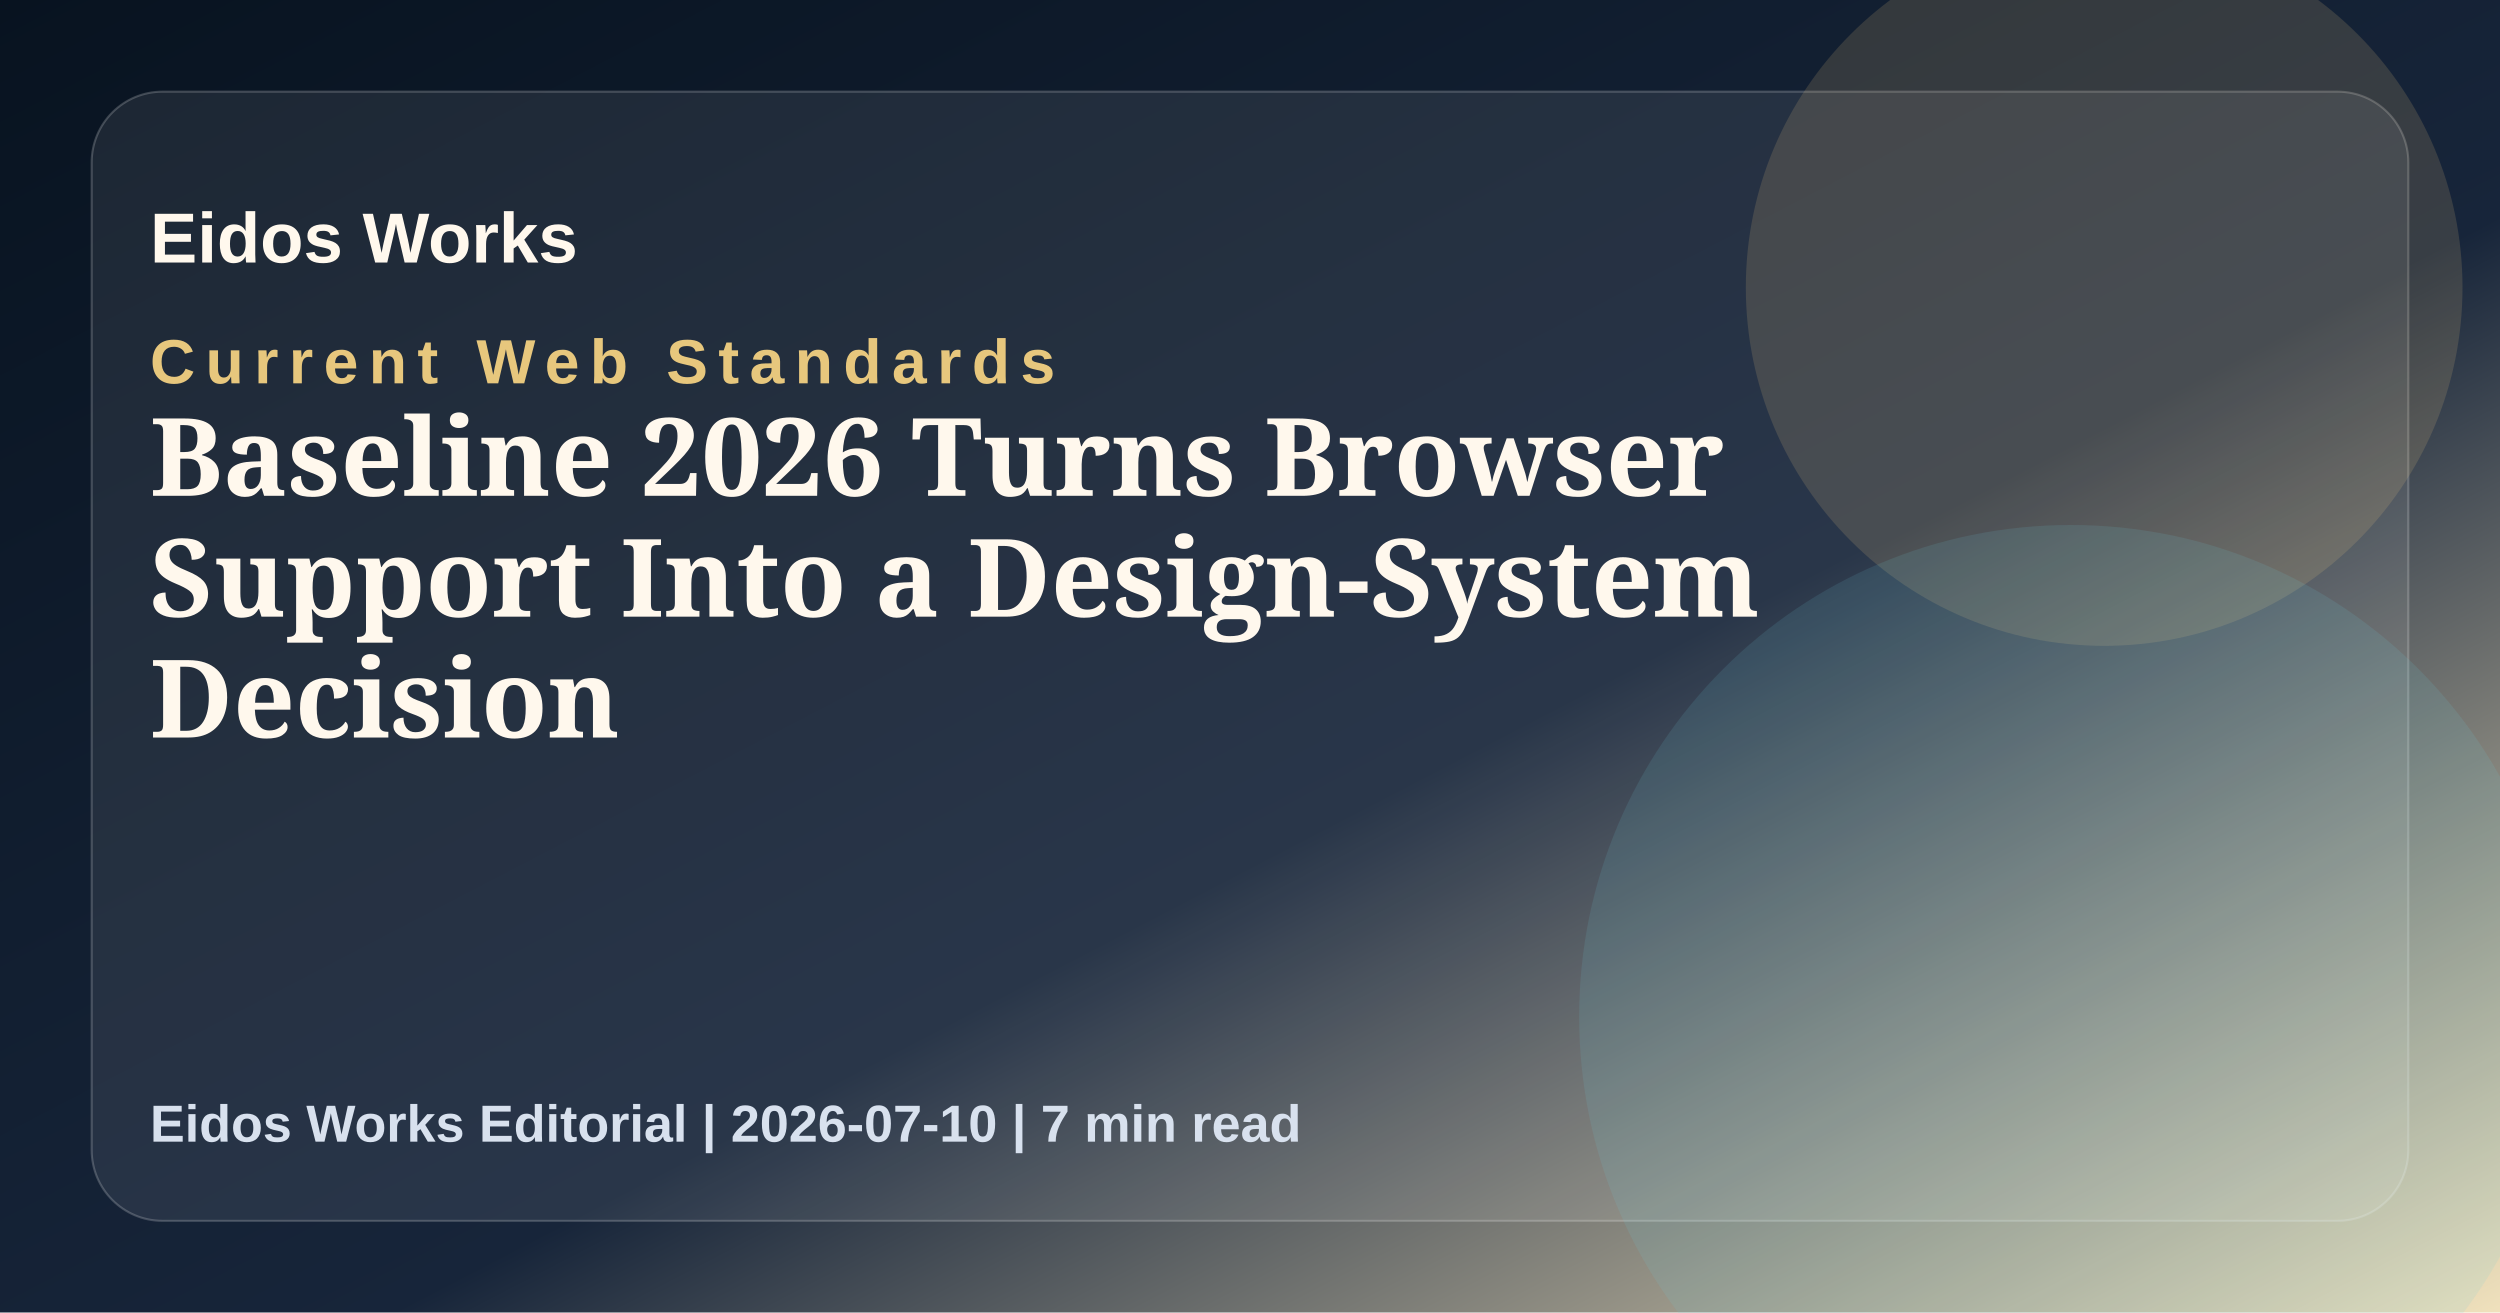
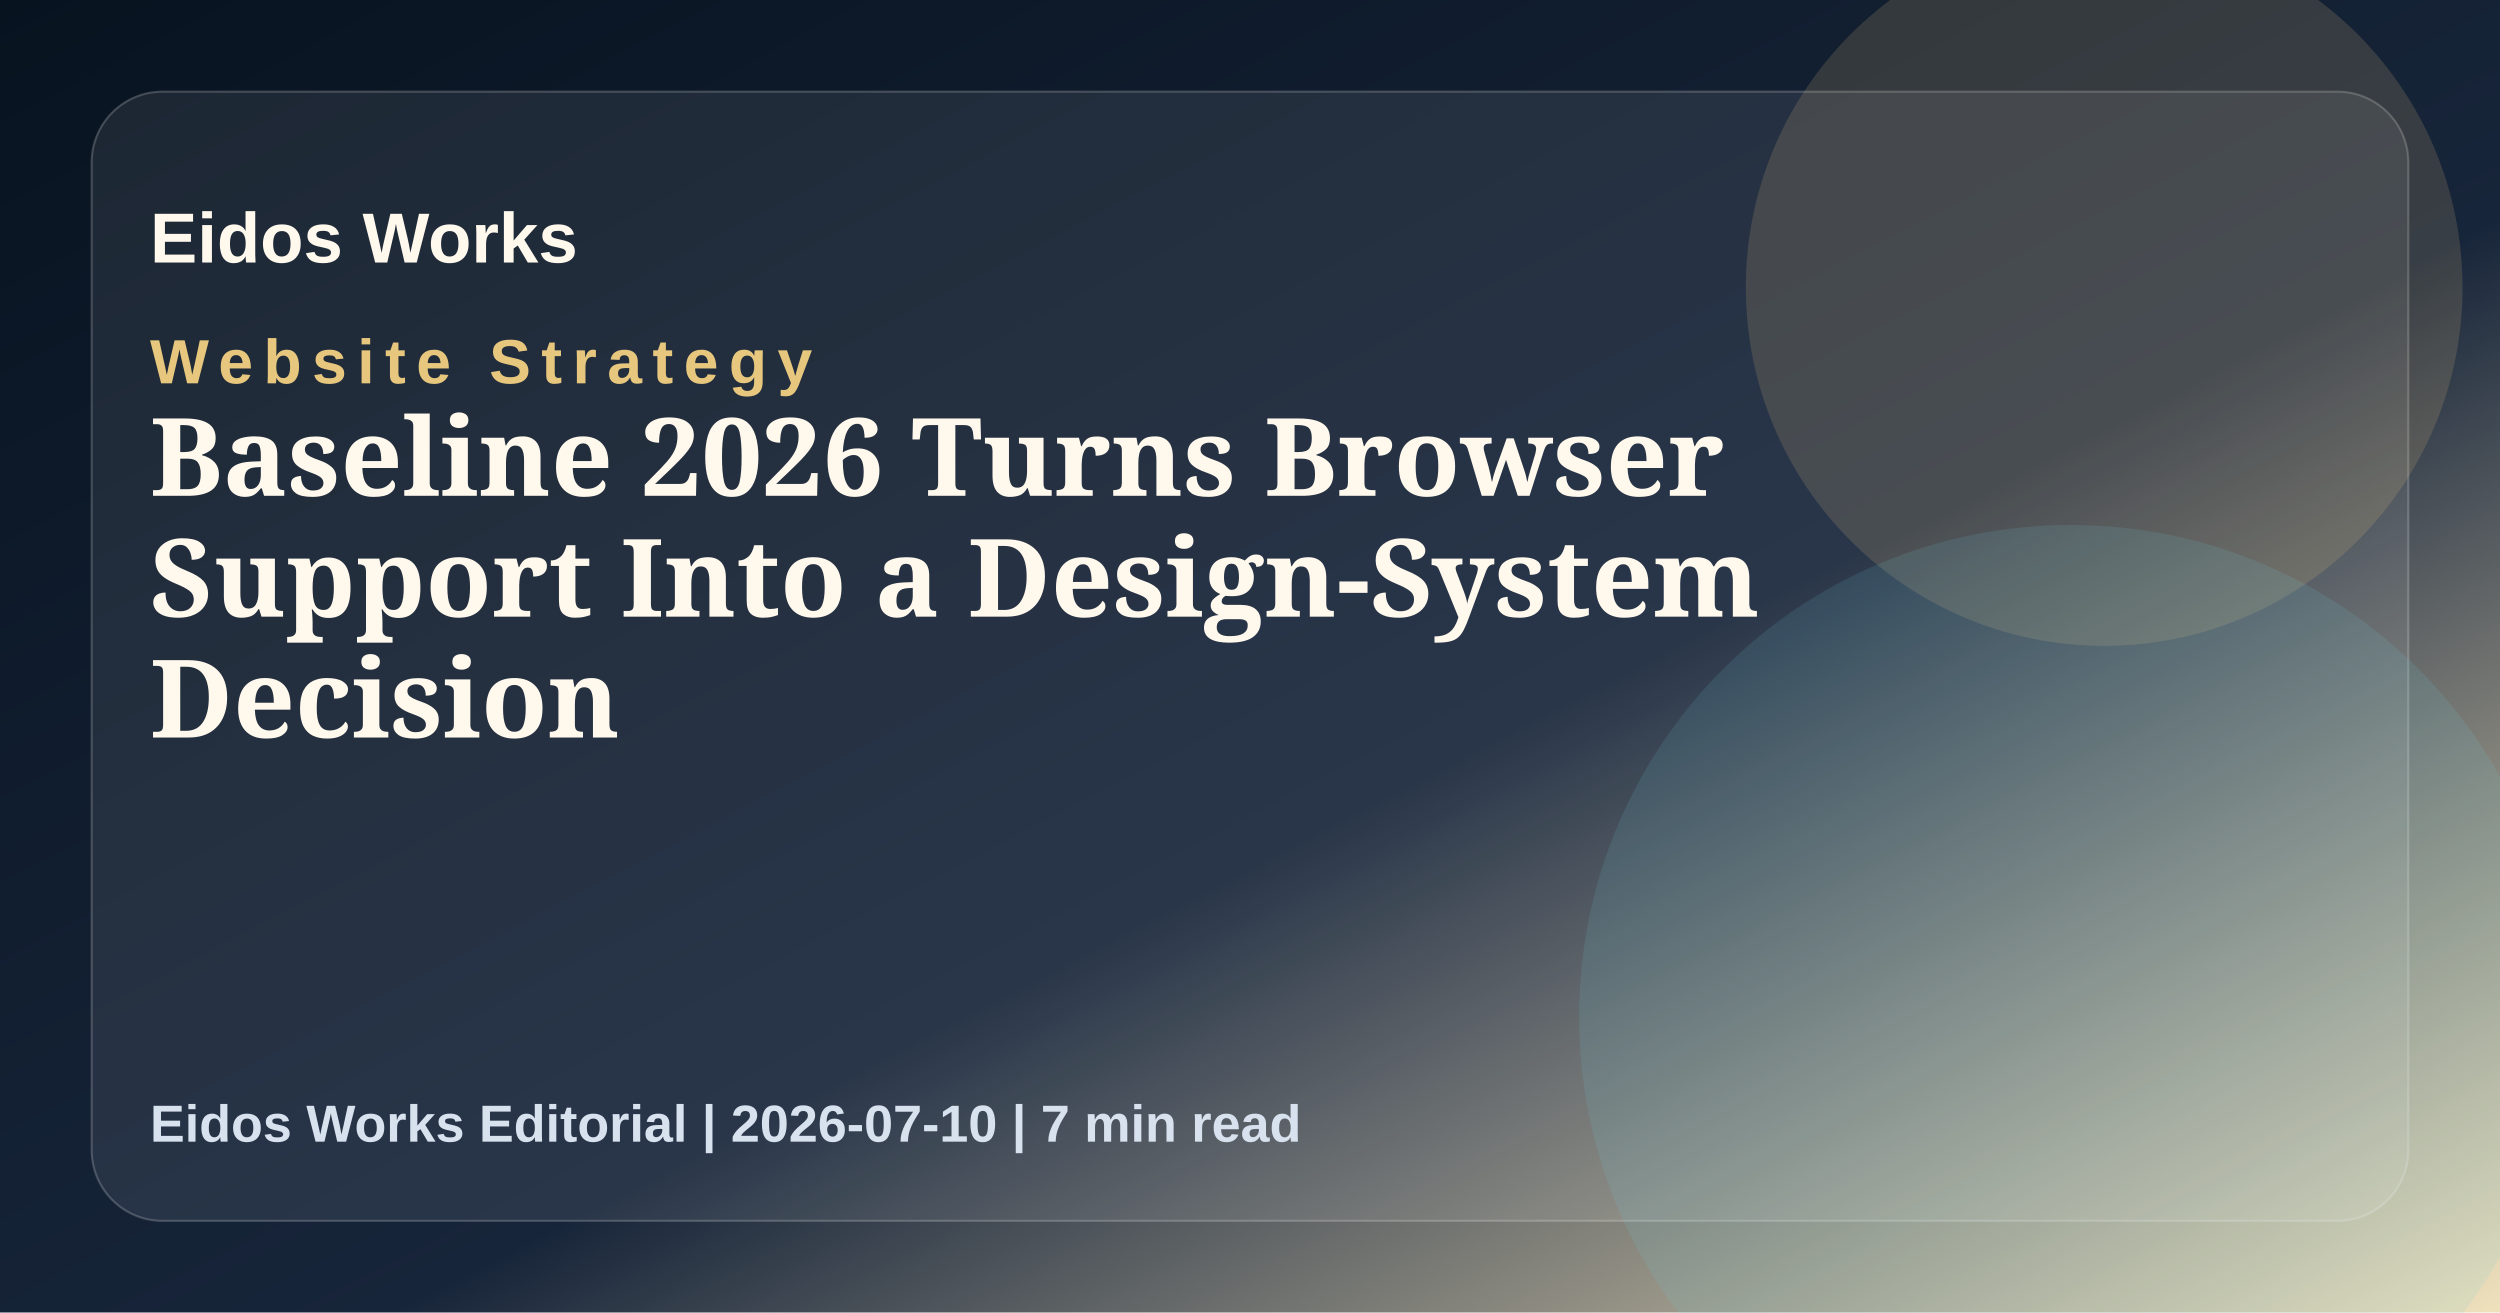
<svg xmlns="http://www.w3.org/2000/svg" width="1200" height="630" viewBox="0 0 1200 630" role="img" aria-label="Baseline 2026 Turns Browser Support Into a Design-System Decision">
  <defs>
    <linearGradient id="bg" x1="0" x2="1" y1="0" y2="1">
      <stop offset="0" stop-color="#081320" />
      <stop offset="0.58" stop-color="#17253a" />
      <stop offset="1" stop-color="#f1e2bd" />
    </linearGradient>
    <style>
      .eyebrow { fill: #e7c77d; font: 800 30px Arial, sans-serif; letter-spacing: 5px; text-transform: uppercase; }
      .title { fill: #fff8ed; font: 800 52px Georgia, serif; }
      .meta { fill: #d8e1ee; font: 700 25px Arial, sans-serif; }
      .brand { fill: #fff8ed; font: 900 34px Arial, sans-serif; }
    </style>
  </defs>
  <rect width="1200" height="630" fill="url(#bg)" />
  <rect x="44" y="44" width="1112" height="542" rx="34" fill="rgba(255,255,255,0.08)" stroke="rgba(255,255,255,0.2)" />
  <circle cx="1010" cy="138" r="172" fill="rgba(231,199,125,0.16)" />
  <circle cx="994" cy="488" r="236" fill="rgba(111,205,222,0.13)" />
  <text x="72" y="126" class="brand">Eidos Works</text>
-   <text x="72" y="184" class="eyebrow">Current Web Standards</text>
+   <text x="72" y="184" class="eyebrow">Website Strategy</text>
  <text x="72" y="238" class="title">Baseline 2026 Turns Browser</text>
  <text x="72" y="296" class="title">Support Into a Design-System</text>
  <text x="72" y="354" class="title">Decision</text>
  <text x="72" y="548" class="meta">Eidos Works Editorial | 2026-07-10 | 7 min read</text>
</svg>
